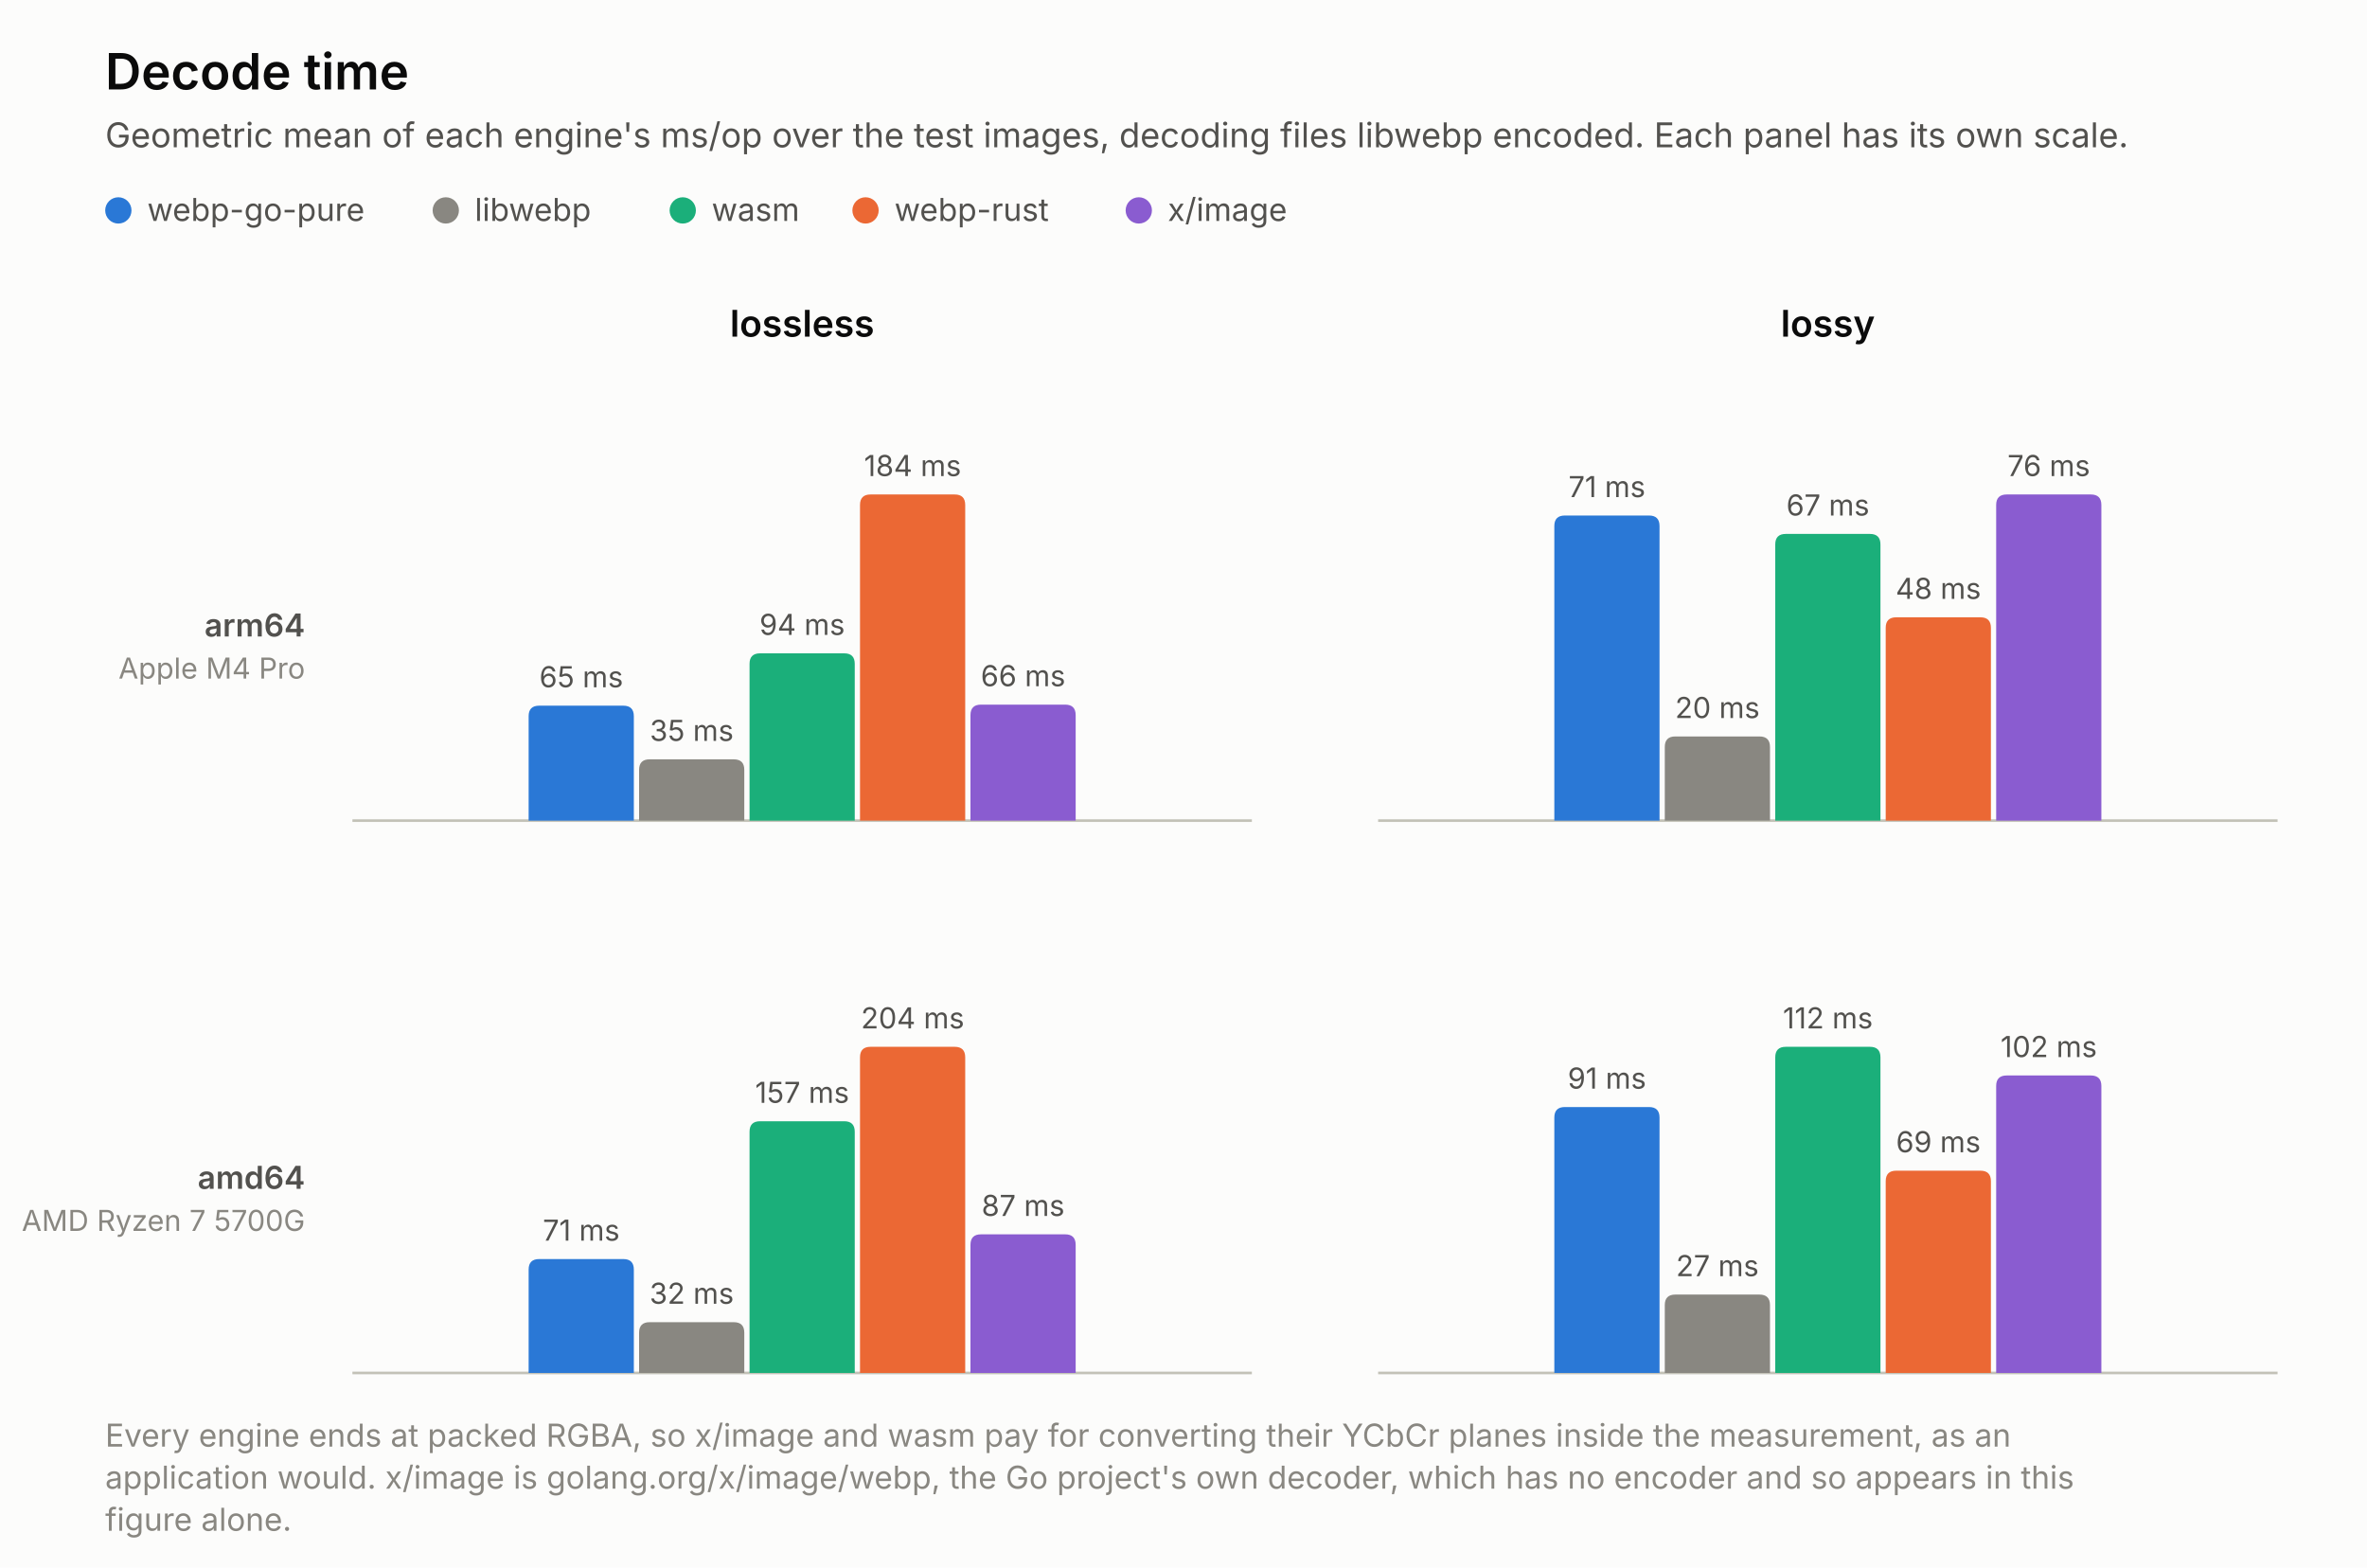
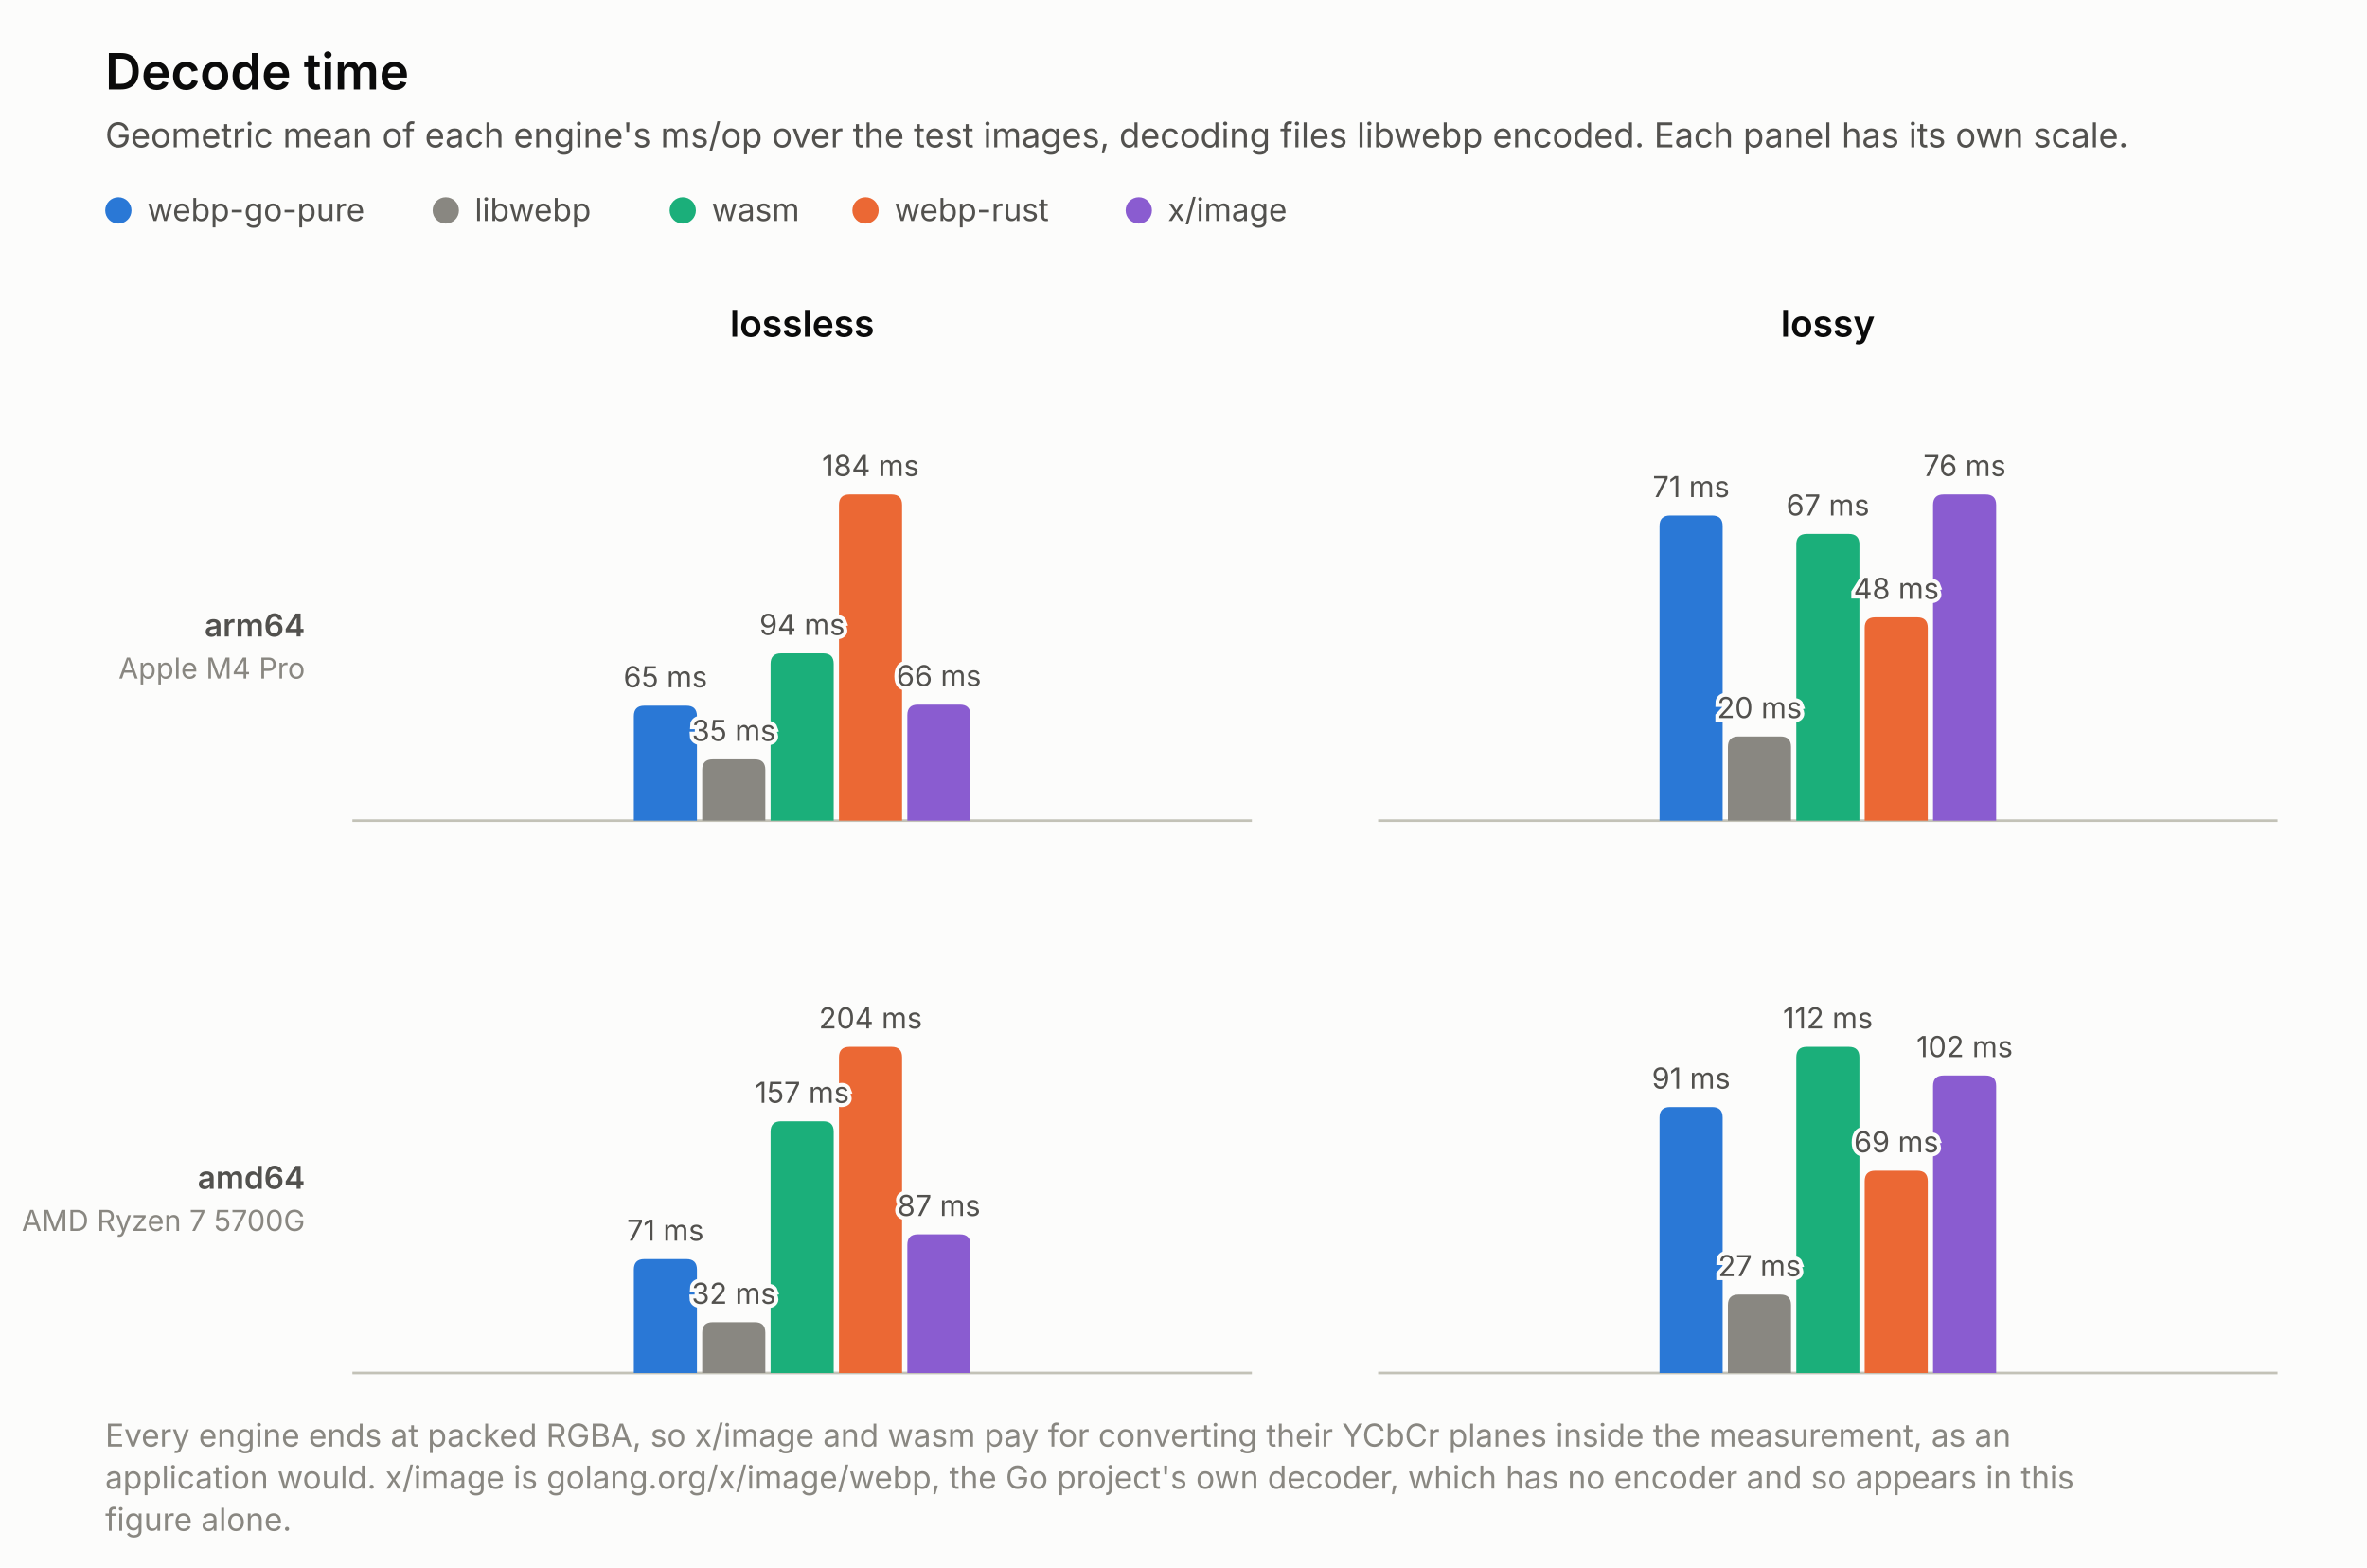
<svg xmlns="http://www.w3.org/2000/svg" width="900" height="596" viewBox="0 0 900 596" role="img">
  <rect width="900" height="596" fill="#fcfcfb" />
  <text x="40.0" y="34.0" font-family="system-ui, -apple-system, &quot;Segoe UI&quot;, sans-serif" font-size="19" fill="#0b0b0b" text-anchor="start" font-weight="600">Decode time</text>
  <text x="40.0" y="56.0" font-family="system-ui, -apple-system, &quot;Segoe UI&quot;, sans-serif" font-size="13" fill="#52514e" text-anchor="start">Geometric mean of each engine's ms/op over the test images, decoding files libwebp encoded. Each panel has its own scale.</text>
  <circle cx="45.0" cy="80.0" r="5.0" fill="#2a78d6" />
  <text x="56.0" y="84.0" font-family="system-ui, -apple-system, &quot;Segoe UI&quot;, sans-serif" font-size="12" fill="#52514e" text-anchor="start">webp-go-pure</text>
  <circle cx="169.5" cy="80.0" r="5.0" fill="#898781" />
  <text x="180.5" y="84.0" font-family="system-ui, -apple-system, &quot;Segoe UI&quot;, sans-serif" font-size="12" fill="#52514e" text-anchor="start">libwebp</text>
  <circle cx="259.6" cy="80.0" r="5.0" fill="#1baf7a" />
  <text x="270.6" y="84.0" font-family="system-ui, -apple-system, &quot;Segoe UI&quot;, sans-serif" font-size="12" fill="#52514e" text-anchor="start">wasm</text>
  <circle cx="329.1" cy="80.0" r="5.0" fill="#eb6834" />
  <text x="340.1" y="84.0" font-family="system-ui, -apple-system, &quot;Segoe UI&quot;, sans-serif" font-size="12" fill="#52514e" text-anchor="start">webp-rust</text>
  <circle cx="433.0" cy="80.0" r="5.0" fill="#8a5cd0" />
  <text x="444.0" y="84.0" font-family="system-ui, -apple-system, &quot;Segoe UI&quot;, sans-serif" font-size="12" fill="#52514e" text-anchor="start">x/image</text>
  <text x="305.0" y="128.0" font-family="system-ui, -apple-system, &quot;Segoe UI&quot;, sans-serif" font-size="14" fill="#0b0b0b" text-anchor="middle" font-weight="600">lossless</text>
  <text x="695.0" y="128.0" font-family="system-ui, -apple-system, &quot;Segoe UI&quot;, sans-serif" font-size="14" fill="#0b0b0b" text-anchor="middle" font-weight="600">lossy</text>
  <text x="116.0" y="242.0" font-family="system-ui, -apple-system, &quot;Segoe UI&quot;, sans-serif" font-size="12" fill="#52514e" text-anchor="end" font-weight="600">arm64</text>
  <text x="116.0" y="258.0" font-family="system-ui, -apple-system, &quot;Segoe UI&quot;, sans-serif" font-size="11" fill="#898781" text-anchor="end">Apple M4 Pro</text>
  <line x1="134.0" y1="312.0" x2="476.0" y2="312.0" stroke="#c3c2b7" stroke-width="1.0" />
-   <path d="M 201.0 312.0 L 201.0 272.3 Q 201.0 268.3 205.0 268.3 L 237.0 268.3 Q 241.0 268.3 241.0 272.3 L 241.0 312.0 Z" fill="#2a78d6" />
-   <path d="M 243.0 312.0 L 243.0 292.7 Q 243.0 288.7 247.0 288.7 L 279.0 288.7 Q 283.0 288.7 283.0 292.7 L 283.0 312.0 Z" fill="#898781" />
-   <path d="M 285.0 312.0 L 285.0 252.4 Q 285.0 248.4 289.0 248.4 L 321.0 248.4 Q 325.0 248.4 325.0 252.4 L 325.0 312.0 Z" fill="#1baf7a" />
-   <path d="M 327.0 312.0 L 327.0 192.0 Q 327.0 188.0 331.0 188.0 L 363.0 188.0 Q 367.0 188.0 367.0 192.0 L 367.0 312.0 Z" fill="#eb6834" />
-   <path d="M 369.0 312.0 L 369.0 271.9 Q 369.0 267.9 373.0 267.9 L 405.0 267.9 Q 409.0 267.9 409.0 271.9 L 409.0 312.0 Z" fill="#8a5cd0" />
-   <text x="221.0" y="261.3" font-family="system-ui, -apple-system, &quot;Segoe UI&quot;, sans-serif" font-size="11" fill="#52514e" text-anchor="middle" stroke="#fcfcfb" stroke-width="3" paint-order="stroke" style="font-variant-numeric:tabular-nums">65 ms</text>
-   <text x="263.0" y="281.7" font-family="system-ui, -apple-system, &quot;Segoe UI&quot;, sans-serif" font-size="11" fill="#52514e" text-anchor="middle" stroke="#fcfcfb" stroke-width="3" paint-order="stroke" style="font-variant-numeric:tabular-nums">35 ms</text>
+   <path d="M 241.0 312.0 L 241.0 272.3 Q 241.0 268.3 245.0 268.3 L 261.0 268.3 Q 265.0 268.3 265.0 272.3 L 265.0 312.0 Z" fill="#2a78d6" />
+   <path d="M 267.0 312.0 L 267.0 292.7 Q 267.0 288.7 271.0 288.7 L 287.0 288.7 Q 291.0 288.7 291.0 292.7 L 291.0 312.0 Z" fill="#898781" />
+   <path d="M 293.0 312.0 L 293.0 252.4 Q 293.0 248.4 297.0 248.4 L 313.0 248.4 Q 317.0 248.4 317.0 252.4 L 317.0 312.0 Z" fill="#1baf7a" />
+   <path d="M 319.0 312.0 L 319.0 192.0 Q 319.0 188.0 323.0 188.0 L 339.0 188.0 Q 343.0 188.0 343.0 192.0 L 343.0 312.0 Z" fill="#eb6834" />
+   <path d="M 345.0 312.0 L 345.0 271.9 Q 345.0 267.9 349.0 267.9 L 365.0 267.9 Q 369.0 267.9 369.0 271.9 L 369.0 312.0 Z" fill="#8a5cd0" />
+   <text x="253.0" y="261.3" font-family="system-ui, -apple-system, &quot;Segoe UI&quot;, sans-serif" font-size="11" fill="#52514e" text-anchor="middle" stroke="#fcfcfb" stroke-width="3" paint-order="stroke" style="font-variant-numeric:tabular-nums">65 ms</text>
+   <text x="279.0" y="281.7" font-family="system-ui, -apple-system, &quot;Segoe UI&quot;, sans-serif" font-size="11" fill="#52514e" text-anchor="middle" stroke="#fcfcfb" stroke-width="3" paint-order="stroke" style="font-variant-numeric:tabular-nums">35 ms</text>
  <text x="305.0" y="241.4" font-family="system-ui, -apple-system, &quot;Segoe UI&quot;, sans-serif" font-size="11" fill="#52514e" text-anchor="middle" stroke="#fcfcfb" stroke-width="3" paint-order="stroke" style="font-variant-numeric:tabular-nums">94 ms</text>
-   <text x="347.0" y="181.0" font-family="system-ui, -apple-system, &quot;Segoe UI&quot;, sans-serif" font-size="11" fill="#52514e" text-anchor="middle" stroke="#fcfcfb" stroke-width="3" paint-order="stroke" style="font-variant-numeric:tabular-nums">184 ms</text>
-   <text x="389.0" y="260.9" font-family="system-ui, -apple-system, &quot;Segoe UI&quot;, sans-serif" font-size="11" fill="#52514e" text-anchor="middle" stroke="#fcfcfb" stroke-width="3" paint-order="stroke" style="font-variant-numeric:tabular-nums">66 ms</text>
+   <text x="331.0" y="181.0" font-family="system-ui, -apple-system, &quot;Segoe UI&quot;, sans-serif" font-size="11" fill="#52514e" text-anchor="middle" stroke="#fcfcfb" stroke-width="3" paint-order="stroke" style="font-variant-numeric:tabular-nums">184 ms</text>
+   <text x="357.0" y="260.9" font-family="system-ui, -apple-system, &quot;Segoe UI&quot;, sans-serif" font-size="11" fill="#52514e" text-anchor="middle" stroke="#fcfcfb" stroke-width="3" paint-order="stroke" style="font-variant-numeric:tabular-nums">66 ms</text>
  <line x1="524.0" y1="312.0" x2="866.0" y2="312.0" stroke="#c3c2b7" stroke-width="1.0" />
-   <path d="M 591.0 312.0 L 591.0 200.0 Q 591.0 196.0 595.0 196.0 L 627.0 196.0 Q 631.0 196.0 631.0 200.0 L 631.0 312.0 Z" fill="#2a78d6" />
-   <path d="M 633.0 312.0 L 633.0 284.0 Q 633.0 280.0 637.0 280.0 L 669.0 280.0 Q 673.0 280.0 673.0 284.0 L 673.0 312.0 Z" fill="#898781" />
-   <path d="M 675.0 312.0 L 675.0 207.0 Q 675.0 203.0 679.0 203.0 L 711.0 203.0 Q 715.0 203.0 715.0 207.0 L 715.0 312.0 Z" fill="#1baf7a" />
-   <path d="M 717.0 312.0 L 717.0 238.7 Q 717.0 234.7 721.0 234.7 L 753.0 234.7 Q 757.0 234.7 757.0 238.7 L 757.0 312.0 Z" fill="#eb6834" />
-   <path d="M 759.0 312.0 L 759.0 192.0 Q 759.0 188.0 763.0 188.0 L 795.0 188.0 Q 799.0 188.0 799.0 192.0 L 799.0 312.0 Z" fill="#8a5cd0" />
-   <text x="611.0" y="189.0" font-family="system-ui, -apple-system, &quot;Segoe UI&quot;, sans-serif" font-size="11" fill="#52514e" text-anchor="middle" stroke="#fcfcfb" stroke-width="3" paint-order="stroke" style="font-variant-numeric:tabular-nums">71 ms</text>
-   <text x="653.0" y="273.0" font-family="system-ui, -apple-system, &quot;Segoe UI&quot;, sans-serif" font-size="11" fill="#52514e" text-anchor="middle" stroke="#fcfcfb" stroke-width="3" paint-order="stroke" style="font-variant-numeric:tabular-nums">20 ms</text>
+   <path d="M 631.0 312.0 L 631.0 200.0 Q 631.0 196.0 635.0 196.0 L 651.0 196.0 Q 655.0 196.0 655.0 200.0 L 655.0 312.0 Z" fill="#2a78d6" />
+   <path d="M 657.0 312.0 L 657.0 284.0 Q 657.0 280.0 661.0 280.0 L 677.0 280.0 Q 681.0 280.0 681.0 284.0 L 681.0 312.0 Z" fill="#898781" />
+   <path d="M 683.0 312.0 L 683.0 207.0 Q 683.0 203.0 687.0 203.0 L 703.0 203.0 Q 707.0 203.0 707.0 207.0 L 707.0 312.0 Z" fill="#1baf7a" />
+   <path d="M 709.0 312.0 L 709.0 238.7 Q 709.0 234.7 713.0 234.7 L 729.0 234.7 Q 733.0 234.7 733.0 238.7 L 733.0 312.0 Z" fill="#eb6834" />
+   <path d="M 735.0 312.0 L 735.0 192.0 Q 735.0 188.0 739.0 188.0 L 755.0 188.0 Q 759.0 188.0 759.0 192.0 L 759.0 312.0 Z" fill="#8a5cd0" />
+   <text x="643.0" y="189.0" font-family="system-ui, -apple-system, &quot;Segoe UI&quot;, sans-serif" font-size="11" fill="#52514e" text-anchor="middle" stroke="#fcfcfb" stroke-width="3" paint-order="stroke" style="font-variant-numeric:tabular-nums">71 ms</text>
+   <text x="669.0" y="273.0" font-family="system-ui, -apple-system, &quot;Segoe UI&quot;, sans-serif" font-size="11" fill="#52514e" text-anchor="middle" stroke="#fcfcfb" stroke-width="3" paint-order="stroke" style="font-variant-numeric:tabular-nums">20 ms</text>
  <text x="695.0" y="196.0" font-family="system-ui, -apple-system, &quot;Segoe UI&quot;, sans-serif" font-size="11" fill="#52514e" text-anchor="middle" stroke="#fcfcfb" stroke-width="3" paint-order="stroke" style="font-variant-numeric:tabular-nums">67 ms</text>
-   <text x="737.0" y="227.7" font-family="system-ui, -apple-system, &quot;Segoe UI&quot;, sans-serif" font-size="11" fill="#52514e" text-anchor="middle" stroke="#fcfcfb" stroke-width="3" paint-order="stroke" style="font-variant-numeric:tabular-nums">48 ms</text>
-   <text x="779.0" y="181.0" font-family="system-ui, -apple-system, &quot;Segoe UI&quot;, sans-serif" font-size="11" fill="#52514e" text-anchor="middle" stroke="#fcfcfb" stroke-width="3" paint-order="stroke" style="font-variant-numeric:tabular-nums">76 ms</text>
+   <text x="721.0" y="227.7" font-family="system-ui, -apple-system, &quot;Segoe UI&quot;, sans-serif" font-size="11" fill="#52514e" text-anchor="middle" stroke="#fcfcfb" stroke-width="3" paint-order="stroke" style="font-variant-numeric:tabular-nums">48 ms</text>
+   <text x="747.0" y="181.0" font-family="system-ui, -apple-system, &quot;Segoe UI&quot;, sans-serif" font-size="11" fill="#52514e" text-anchor="middle" stroke="#fcfcfb" stroke-width="3" paint-order="stroke" style="font-variant-numeric:tabular-nums">76 ms</text>
  <text x="116.0" y="452.0" font-family="system-ui, -apple-system, &quot;Segoe UI&quot;, sans-serif" font-size="12" fill="#52514e" text-anchor="end" font-weight="600">amd64</text>
  <text x="116.0" y="468.0" font-family="system-ui, -apple-system, &quot;Segoe UI&quot;, sans-serif" font-size="11" fill="#898781" text-anchor="end">AMD Ryzen 7 5700G</text>
  <line x1="134.0" y1="522.0" x2="476.0" y2="522.0" stroke="#c3c2b7" stroke-width="1.0" />
-   <path d="M 201.0 522.0 L 201.0 482.7 Q 201.0 478.7 205.0 478.7 L 237.0 478.7 Q 241.0 478.7 241.0 482.7 L 241.0 522.0 Z" fill="#2a78d6" />
-   <path d="M 243.0 522.0 L 243.0 506.7 Q 243.0 502.7 247.0 502.7 L 279.0 502.7 Q 283.0 502.7 283.0 506.7 L 283.0 522.0 Z" fill="#898781" />
-   <path d="M 285.0 522.0 L 285.0 430.3 Q 285.0 426.3 289.0 426.3 L 321.0 426.3 Q 325.0 426.3 325.0 430.3 L 325.0 522.0 Z" fill="#1baf7a" />
-   <path d="M 327.0 522.0 L 327.0 402.0 Q 327.0 398.0 331.0 398.0 L 363.0 398.0 Q 367.0 398.0 367.0 402.0 L 367.0 522.0 Z" fill="#eb6834" />
-   <path d="M 369.0 522.0 L 369.0 473.3 Q 369.0 469.3 373.0 469.3 L 405.0 469.3 Q 409.0 469.3 409.0 473.3 L 409.0 522.0 Z" fill="#8a5cd0" />
-   <text x="221.0" y="471.7" font-family="system-ui, -apple-system, &quot;Segoe UI&quot;, sans-serif" font-size="11" fill="#52514e" text-anchor="middle" stroke="#fcfcfb" stroke-width="3" paint-order="stroke" style="font-variant-numeric:tabular-nums">71 ms</text>
-   <text x="263.0" y="495.7" font-family="system-ui, -apple-system, &quot;Segoe UI&quot;, sans-serif" font-size="11" fill="#52514e" text-anchor="middle" stroke="#fcfcfb" stroke-width="3" paint-order="stroke" style="font-variant-numeric:tabular-nums">32 ms</text>
+   <path d="M 241.0 522.0 L 241.0 482.7 Q 241.0 478.7 245.0 478.7 L 261.0 478.7 Q 265.0 478.7 265.0 482.7 L 265.0 522.0 Z" fill="#2a78d6" />
+   <path d="M 267.0 522.0 L 267.0 506.7 Q 267.0 502.7 271.0 502.7 L 287.0 502.7 Q 291.0 502.7 291.0 506.7 L 291.0 522.0 Z" fill="#898781" />
+   <path d="M 293.0 522.0 L 293.0 430.3 Q 293.0 426.3 297.0 426.3 L 313.0 426.3 Q 317.0 426.3 317.0 430.3 L 317.0 522.0 Z" fill="#1baf7a" />
+   <path d="M 319.0 522.0 L 319.0 402.0 Q 319.0 398.0 323.0 398.0 L 339.0 398.0 Q 343.0 398.0 343.0 402.0 L 343.0 522.0 Z" fill="#eb6834" />
+   <path d="M 345.0 522.0 L 345.0 473.3 Q 345.0 469.3 349.0 469.3 L 365.0 469.3 Q 369.0 469.3 369.0 473.3 L 369.0 522.0 Z" fill="#8a5cd0" />
+   <text x="253.0" y="471.7" font-family="system-ui, -apple-system, &quot;Segoe UI&quot;, sans-serif" font-size="11" fill="#52514e" text-anchor="middle" stroke="#fcfcfb" stroke-width="3" paint-order="stroke" style="font-variant-numeric:tabular-nums">71 ms</text>
+   <text x="279.0" y="495.7" font-family="system-ui, -apple-system, &quot;Segoe UI&quot;, sans-serif" font-size="11" fill="#52514e" text-anchor="middle" stroke="#fcfcfb" stroke-width="3" paint-order="stroke" style="font-variant-numeric:tabular-nums">32 ms</text>
  <text x="305.0" y="419.3" font-family="system-ui, -apple-system, &quot;Segoe UI&quot;, sans-serif" font-size="11" fill="#52514e" text-anchor="middle" stroke="#fcfcfb" stroke-width="3" paint-order="stroke" style="font-variant-numeric:tabular-nums">157 ms</text>
-   <text x="347.0" y="391.0" font-family="system-ui, -apple-system, &quot;Segoe UI&quot;, sans-serif" font-size="11" fill="#52514e" text-anchor="middle" stroke="#fcfcfb" stroke-width="3" paint-order="stroke" style="font-variant-numeric:tabular-nums">204 ms</text>
-   <text x="389.0" y="462.3" font-family="system-ui, -apple-system, &quot;Segoe UI&quot;, sans-serif" font-size="11" fill="#52514e" text-anchor="middle" stroke="#fcfcfb" stroke-width="3" paint-order="stroke" style="font-variant-numeric:tabular-nums">87 ms</text>
+   <text x="331.0" y="391.0" font-family="system-ui, -apple-system, &quot;Segoe UI&quot;, sans-serif" font-size="11" fill="#52514e" text-anchor="middle" stroke="#fcfcfb" stroke-width="3" paint-order="stroke" style="font-variant-numeric:tabular-nums">204 ms</text>
+   <text x="357.0" y="462.3" font-family="system-ui, -apple-system, &quot;Segoe UI&quot;, sans-serif" font-size="11" fill="#52514e" text-anchor="middle" stroke="#fcfcfb" stroke-width="3" paint-order="stroke" style="font-variant-numeric:tabular-nums">87 ms</text>
  <line x1="524.0" y1="522.0" x2="866.0" y2="522.0" stroke="#c3c2b7" stroke-width="1.0" />
-   <path d="M 591.0 522.0 L 591.0 424.9 Q 591.0 420.9 595.0 420.9 L 627.0 420.9 Q 631.0 420.9 631.0 424.9 L 631.0 522.0 Z" fill="#2a78d6" />
-   <path d="M 633.0 522.0 L 633.0 496.2 Q 633.0 492.2 637.0 492.2 L 669.0 492.2 Q 673.0 492.2 673.0 496.2 L 673.0 522.0 Z" fill="#898781" />
-   <path d="M 675.0 522.0 L 675.0 402.0 Q 675.0 398.0 679.0 398.0 L 711.0 398.0 Q 715.0 398.0 715.0 402.0 L 715.0 522.0 Z" fill="#1baf7a" />
-   <path d="M 717.0 522.0 L 717.0 449.1 Q 717.0 445.1 721.0 445.1 L 753.0 445.1 Q 757.0 445.1 757.0 449.1 L 757.0 522.0 Z" fill="#eb6834" />
-   <path d="M 759.0 522.0 L 759.0 412.9 Q 759.0 408.9 763.0 408.9 L 795.0 408.9 Q 799.0 408.9 799.0 412.9 L 799.0 522.0 Z" fill="#8a5cd0" />
-   <text x="611.0" y="413.9" font-family="system-ui, -apple-system, &quot;Segoe UI&quot;, sans-serif" font-size="11" fill="#52514e" text-anchor="middle" stroke="#fcfcfb" stroke-width="3" paint-order="stroke" style="font-variant-numeric:tabular-nums">91 ms</text>
-   <text x="653.0" y="485.2" font-family="system-ui, -apple-system, &quot;Segoe UI&quot;, sans-serif" font-size="11" fill="#52514e" text-anchor="middle" stroke="#fcfcfb" stroke-width="3" paint-order="stroke" style="font-variant-numeric:tabular-nums">27 ms</text>
+   <path d="M 631.0 522.0 L 631.0 424.9 Q 631.0 420.9 635.0 420.9 L 651.0 420.9 Q 655.0 420.9 655.0 424.9 L 655.0 522.0 Z" fill="#2a78d6" />
+   <path d="M 657.0 522.0 L 657.0 496.2 Q 657.0 492.2 661.0 492.2 L 677.0 492.2 Q 681.0 492.2 681.0 496.2 L 681.0 522.0 Z" fill="#898781" />
+   <path d="M 683.0 522.0 L 683.0 402.0 Q 683.0 398.0 687.0 398.0 L 703.0 398.0 Q 707.0 398.0 707.0 402.0 L 707.0 522.0 Z" fill="#1baf7a" />
+   <path d="M 709.0 522.0 L 709.0 449.1 Q 709.0 445.1 713.0 445.1 L 729.0 445.1 Q 733.0 445.1 733.0 449.1 L 733.0 522.0 Z" fill="#eb6834" />
+   <path d="M 735.0 522.0 L 735.0 412.9 Q 735.0 408.9 739.0 408.9 L 755.0 408.9 Q 759.0 408.9 759.0 412.9 L 759.0 522.0 Z" fill="#8a5cd0" />
+   <text x="643.0" y="413.9" font-family="system-ui, -apple-system, &quot;Segoe UI&quot;, sans-serif" font-size="11" fill="#52514e" text-anchor="middle" stroke="#fcfcfb" stroke-width="3" paint-order="stroke" style="font-variant-numeric:tabular-nums">91 ms</text>
+   <text x="669.0" y="485.2" font-family="system-ui, -apple-system, &quot;Segoe UI&quot;, sans-serif" font-size="11" fill="#52514e" text-anchor="middle" stroke="#fcfcfb" stroke-width="3" paint-order="stroke" style="font-variant-numeric:tabular-nums">27 ms</text>
  <text x="695.0" y="391.0" font-family="system-ui, -apple-system, &quot;Segoe UI&quot;, sans-serif" font-size="11" fill="#52514e" text-anchor="middle" stroke="#fcfcfb" stroke-width="3" paint-order="stroke" style="font-variant-numeric:tabular-nums">112 ms</text>
-   <text x="737.0" y="438.1" font-family="system-ui, -apple-system, &quot;Segoe UI&quot;, sans-serif" font-size="11" fill="#52514e" text-anchor="middle" stroke="#fcfcfb" stroke-width="3" paint-order="stroke" style="font-variant-numeric:tabular-nums">69 ms</text>
-   <text x="779.0" y="401.9" font-family="system-ui, -apple-system, &quot;Segoe UI&quot;, sans-serif" font-size="11" fill="#52514e" text-anchor="middle" stroke="#fcfcfb" stroke-width="3" paint-order="stroke" style="font-variant-numeric:tabular-nums">102 ms</text>
+   <text x="721.0" y="438.1" font-family="system-ui, -apple-system, &quot;Segoe UI&quot;, sans-serif" font-size="11" fill="#52514e" text-anchor="middle" stroke="#fcfcfb" stroke-width="3" paint-order="stroke" style="font-variant-numeric:tabular-nums">69 ms</text>
+   <text x="747.0" y="401.9" font-family="system-ui, -apple-system, &quot;Segoe UI&quot;, sans-serif" font-size="11" fill="#52514e" text-anchor="middle" stroke="#fcfcfb" stroke-width="3" paint-order="stroke" style="font-variant-numeric:tabular-nums">102 ms</text>
  <text x="40.0" y="550.0" font-family="system-ui, -apple-system, &quot;Segoe UI&quot;, sans-serif" font-size="12" fill="#898781" text-anchor="start">Every engine ends at packed RGBA, so x/image and wasm pay for converting their YCbCr planes inside the measurement, as an</text>
  <text x="40.0" y="566.0" font-family="system-ui, -apple-system, &quot;Segoe UI&quot;, sans-serif" font-size="12" fill="#898781" text-anchor="start">application would. x/image is golang.org/x/image/webp, the Go project's own decoder, which has no encoder and so appears in this</text>
  <text x="40.0" y="582.0" font-family="system-ui, -apple-system, &quot;Segoe UI&quot;, sans-serif" font-size="12" fill="#898781" text-anchor="start">figure alone.</text>
</svg>
